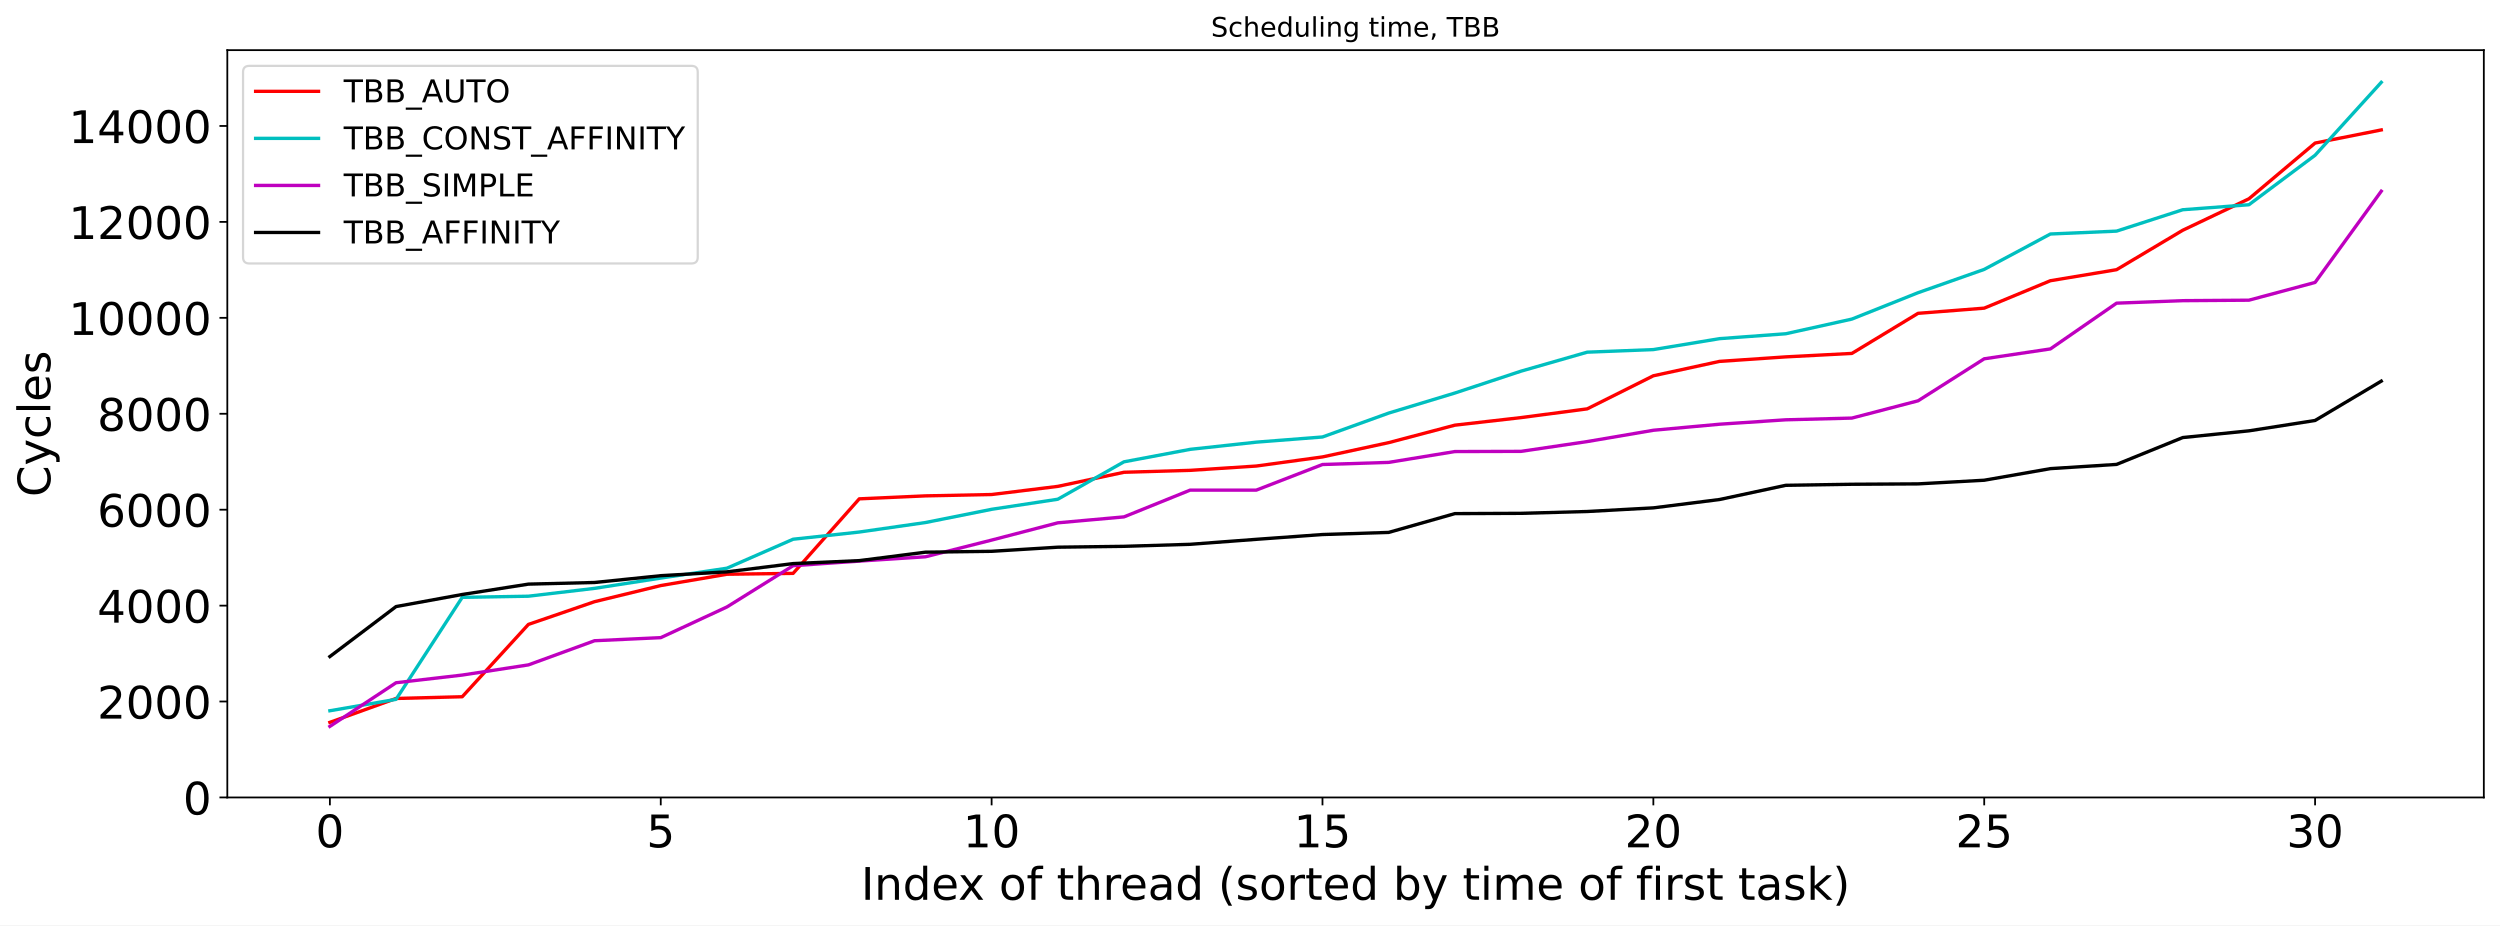
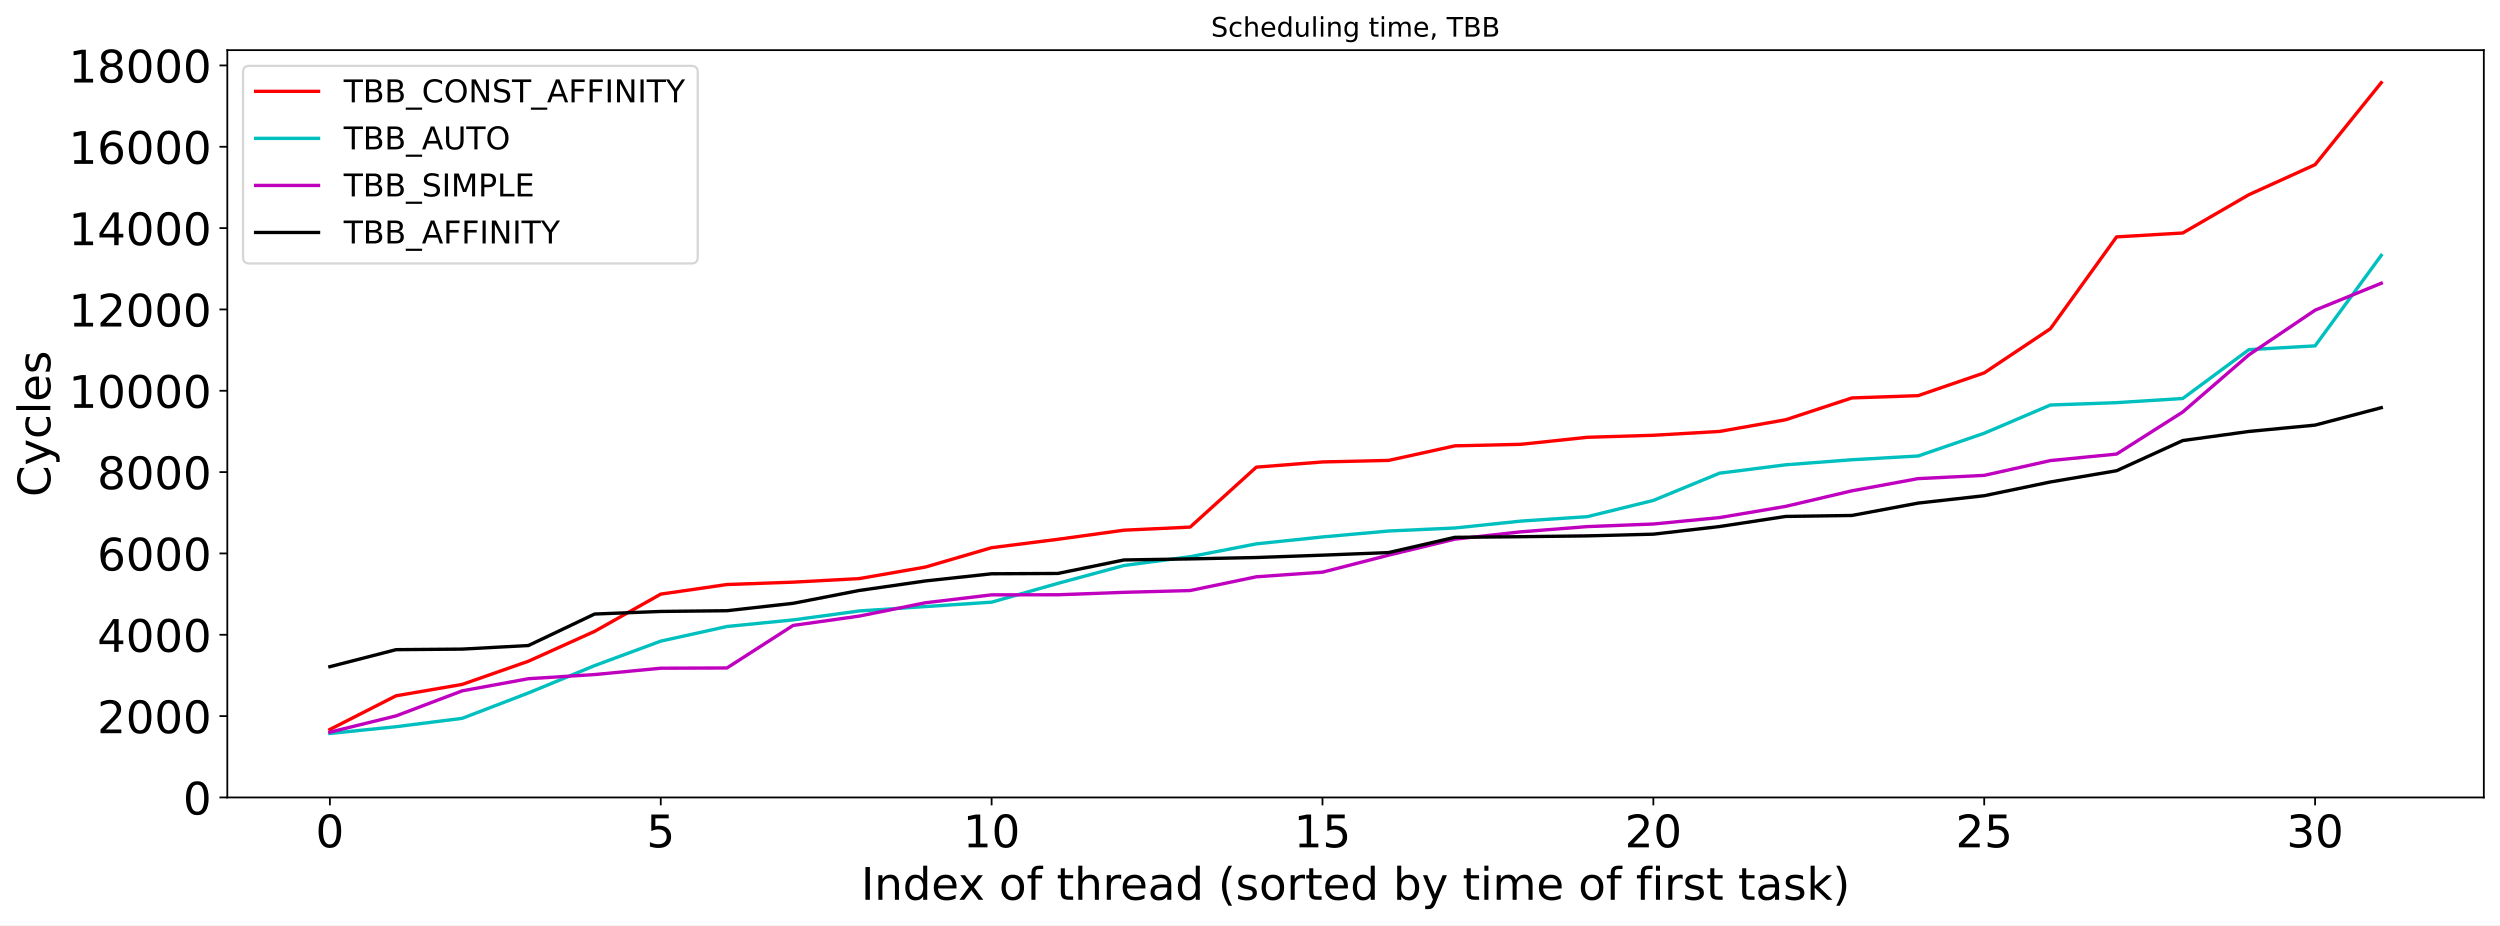
<svg xmlns="http://www.w3.org/2000/svg" xmlns:xlink="http://www.w3.org/1999/xlink" width="1112.781pt" height="411.871pt" viewBox="0 0 1112.781 411.871" version="1.1">
  <defs>
    <style type="text/css">*{stroke-linejoin: round; stroke-linecap: butt}</style>
  </defs>
  <g id="figure_1">
    <g id="patch_1">
      <path d="M 0 411.871  L 1112.781 411.871  L 1112.781 0  L 0 0  z " style="fill: #ffffff" />
    </g>
    <g id="axes_1">
      <g id="patch_2">
        <path d="M 101.181 354.958  L 1105.581 354.958  L 1105.581 22.318  L 101.181 22.318  z " style="fill: #ffffff" />
      </g>
      <g id="matplotlib.axis_1">
        <g id="xtick_1">
          <g id="line2d_1">
            <defs>
-               <path id="mb3bbfec50a" d="M 0 0  L 0 3.5  " style="stroke: #000000; stroke-width: 0.8" />
-             </defs>
-             <g>
-               <use xlink:href="#mb3bbfec50a" x="146.836" y="354.958" style="stroke: #000000; stroke-width: 0.8" />
+               <path id="m0bad9997f6" d="M 0 0  L 0 3.5  " style="stroke: #000000; stroke-width: 0.8" />
+             </defs>
+             <g>
+               <use xlink:href="#m0bad9997f6" x="146.836" y="354.958" style="stroke: #000000; stroke-width: 0.8" />
            </g>
          </g>
          <g id="text_1">
            <g transform="translate(140.4733 377.155) scale(0.2 -0.2)">
              <defs>
                <path id="DejaVuSans-30" d="M 2034 4250  Q 1547 4250 1301 3770  Q 1056 3291 1056 2328  Q 1056 1369 1301 889  Q 1547 409 2034 409  Q 2525 409 2770 889  Q 3016 1369 3016 2328  Q 3016 3291 2770 3770  Q 2525 4250 2034 4250  z M 2034 4750  Q 2819 4750 3233 4129  Q 3647 3509 3647 2328  Q 3647 1150 3233 529  Q 2819 -91 2034 -91  Q 1250 -91 836 529  Q 422 1150 422 2328  Q 422 3509 836 4129  Q 1250 4750 2034 4750  z " transform="scale(0.015625)" />
              </defs>
              <use xlink:href="#DejaVuSans-30" />
            </g>
          </g>
        </g>
        <g id="xtick_2">
          <g id="line2d_2">
            <g>
-               <use xlink:href="#mb3bbfec50a" x="294.109" y="354.958" style="stroke: #000000; stroke-width: 0.8" />
+               <use xlink:href="#m0bad9997f6" x="294.109" y="354.958" style="stroke: #000000; stroke-width: 0.8" />
            </g>
          </g>
          <g id="text_2">
            <g transform="translate(287.746 377.155) scale(0.2 -0.2)">
              <defs>
                <path id="DejaVuSans-35" d="M 691 4666  L 3169 4666  L 3169 4134  L 1269 4134  L 1269 2991  Q 1406 3038 1543 3061  Q 1681 3084 1819 3084  Q 2600 3084 3056 2656  Q 3513 2228 3513 1497  Q 3513 744 3044 326  Q 2575 -91 1722 -91  Q 1428 -91 1123 -41  Q 819 9 494 109  L 494 744  Q 775 591 1075 516  Q 1375 441 1709 441  Q 2250 441 2565 725  Q 2881 1009 2881 1497  Q 2881 1984 2565 2268  Q 2250 2553 1709 2553  Q 1456 2553 1204 2497  Q 953 2441 691 2322  L 691 4666  z " transform="scale(0.015625)" />
              </defs>
              <use xlink:href="#DejaVuSans-35" />
            </g>
          </g>
        </g>
        <g id="xtick_3">
          <g id="line2d_3">
            <g>
-               <use xlink:href="#mb3bbfec50a" x="441.381" y="354.958" style="stroke: #000000; stroke-width: 0.8" />
+               <use xlink:href="#m0bad9997f6" x="441.381" y="354.958" style="stroke: #000000; stroke-width: 0.8" />
            </g>
          </g>
          <g id="text_3">
            <g transform="translate(428.6562 377.155) scale(0.2 -0.2)">
              <defs>
                <path id="DejaVuSans-31" d="M 794 531  L 1825 531  L 1825 4091  L 703 3866  L 703 4441  L 1819 4666  L 2450 4666  L 2450 531  L 3481 531  L 3481 0  L 794 0  L 794 531  z " transform="scale(0.015625)" />
              </defs>
              <use xlink:href="#DejaVuSans-31" />
              <use xlink:href="#DejaVuSans-30" x="63.623" />
            </g>
          </g>
        </g>
        <g id="xtick_4">
          <g id="line2d_4">
            <g>
-               <use xlink:href="#mb3bbfec50a" x="588.654" y="354.958" style="stroke: #000000; stroke-width: 0.8" />
+               <use xlink:href="#m0bad9997f6" x="588.654" y="354.958" style="stroke: #000000; stroke-width: 0.8" />
            </g>
          </g>
          <g id="text_4">
            <g transform="translate(575.929 377.155) scale(0.2 -0.2)">
              <use xlink:href="#DejaVuSans-31" />
              <use xlink:href="#DejaVuSans-35" x="63.623" />
            </g>
          </g>
        </g>
        <g id="xtick_5">
          <g id="line2d_5">
            <g>
-               <use xlink:href="#mb3bbfec50a" x="735.927" y="354.958" style="stroke: #000000; stroke-width: 0.8" />
+               <use xlink:href="#m0bad9997f6" x="735.927" y="354.958" style="stroke: #000000; stroke-width: 0.8" />
            </g>
          </g>
          <g id="text_5">
            <g transform="translate(723.2017 377.155) scale(0.2 -0.2)">
              <defs>
                <path id="DejaVuSans-32" d="M 1228 531  L 3431 531  L 3431 0  L 469 0  L 469 531  Q 828 903 1448 1529  Q 2069 2156 2228 2338  Q 2531 2678 2651 2914  Q 2772 3150 2772 3378  Q 2772 3750 2511 3984  Q 2250 4219 1831 4219  Q 1534 4219 1204 4116  Q 875 4013 500 3803  L 500 4441  Q 881 4594 1212 4672  Q 1544 4750 1819 4750  Q 2544 4750 2975 4387  Q 3406 4025 3406 3419  Q 3406 3131 3298 2873  Q 3191 2616 2906 2266  Q 2828 2175 2409 1742  Q 1991 1309 1228 531  z " transform="scale(0.015625)" />
              </defs>
              <use xlink:href="#DejaVuSans-32" />
              <use xlink:href="#DejaVuSans-30" x="63.623" />
            </g>
          </g>
        </g>
        <g id="xtick_6">
          <g id="line2d_6">
            <g>
-               <use xlink:href="#mb3bbfec50a" x="883.199" y="354.958" style="stroke: #000000; stroke-width: 0.8" />
+               <use xlink:href="#m0bad9997f6" x="883.199" y="354.958" style="stroke: #000000; stroke-width: 0.8" />
            </g>
          </g>
          <g id="text_6">
            <g transform="translate(870.4744 377.155) scale(0.2 -0.2)">
              <use xlink:href="#DejaVuSans-32" />
              <use xlink:href="#DejaVuSans-35" x="63.623" />
            </g>
          </g>
        </g>
        <g id="xtick_7">
          <g id="line2d_7">
            <g>
-               <use xlink:href="#mb3bbfec50a" x="1030.472" y="354.958" style="stroke: #000000; stroke-width: 0.8" />
+               <use xlink:href="#m0bad9997f6" x="1030.472" y="354.958" style="stroke: #000000; stroke-width: 0.8" />
            </g>
          </g>
          <g id="text_7">
            <g transform="translate(1017.747 377.155) scale(0.2 -0.2)">
              <defs>
                <path id="DejaVuSans-33" d="M 2597 2516  Q 3050 2419 3304 2112  Q 3559 1806 3559 1356  Q 3559 666 3084 287  Q 2609 -91 1734 -91  Q 1441 -91 1130 -33  Q 819 25 488 141  L 488 750  Q 750 597 1062 519  Q 1375 441 1716 441  Q 2309 441 2620 675  Q 2931 909 2931 1356  Q 2931 1769 2642 2001  Q 2353 2234 1838 2234  L 1294 2234  L 1294 2753  L 1863 2753  Q 2328 2753 2575 2939  Q 2822 3125 2822 3475  Q 2822 3834 2567 4026  Q 2313 4219 1838 4219  Q 1578 4219 1281 4162  Q 984 4106 628 3988  L 628 4550  Q 988 4650 1302 4700  Q 1616 4750 1894 4750  Q 2613 4750 3031 4423  Q 3450 4097 3450 3541  Q 3450 3153 3228 2886  Q 3006 2619 2597 2516  z " transform="scale(0.015625)" />
              </defs>
              <use xlink:href="#DejaVuSans-33" />
              <use xlink:href="#DejaVuSans-30" x="63.623" />
            </g>
          </g>
        </g>
        <g id="text_8">
          <g transform="translate(383.2609 400.5113) scale(0.2 -0.2)">
            <defs>
              <path id="DejaVuSans-49" d="M 628 4666  L 1259 4666  L 1259 0  L 628 0  L 628 4666  z " transform="scale(0.015625)" />
              <path id="DejaVuSans-6e" d="M 3513 2113  L 3513 0  L 2938 0  L 2938 2094  Q 2938 2591 2744 2837  Q 2550 3084 2163 3084  Q 1697 3084 1428 2787  Q 1159 2491 1159 1978  L 1159 0  L 581 0  L 581 3500  L 1159 3500  L 1159 2956  Q 1366 3272 1645 3428  Q 1925 3584 2291 3584  Q 2894 3584 3203 3211  Q 3513 2838 3513 2113  z " transform="scale(0.015625)" />
              <path id="DejaVuSans-64" d="M 2906 2969  L 2906 4863  L 3481 4863  L 3481 0  L 2906 0  L 2906 525  Q 2725 213 2448 61  Q 2172 -91 1784 -91  Q 1150 -91 751 415  Q 353 922 353 1747  Q 353 2572 751 3078  Q 1150 3584 1784 3584  Q 2172 3584 2448 3432  Q 2725 3281 2906 2969  z M 947 1747  Q 947 1113 1208 752  Q 1469 391 1925 391  Q 2381 391 2643 752  Q 2906 1113 2906 1747  Q 2906 2381 2643 2742  Q 2381 3103 1925 3103  Q 1469 3103 1208 2742  Q 947 2381 947 1747  z " transform="scale(0.015625)" />
              <path id="DejaVuSans-65" d="M 3597 1894  L 3597 1613  L 953 1613  Q 991 1019 1311 708  Q 1631 397 2203 397  Q 2534 397 2845 478  Q 3156 559 3463 722  L 3463 178  Q 3153 47 2828 -22  Q 2503 -91 2169 -91  Q 1331 -91 842 396  Q 353 884 353 1716  Q 353 2575 817 3079  Q 1281 3584 2069 3584  Q 2775 3584 3186 3129  Q 3597 2675 3597 1894  z M 3022 2063  Q 3016 2534 2758 2815  Q 2500 3097 2075 3097  Q 1594 3097 1305 2825  Q 1016 2553 972 2059  L 3022 2063  z " transform="scale(0.015625)" />
              <path id="DejaVuSans-78" d="M 3513 3500  L 2247 1797  L 3578 0  L 2900 0  L 1881 1375  L 863 0  L 184 0  L 1544 1831  L 300 3500  L 978 3500  L 1906 2253  L 2834 3500  L 3513 3500  z " transform="scale(0.015625)" />
              <path id="DejaVuSans-20" transform="scale(0.015625)" />
              <path id="DejaVuSans-6f" d="M 1959 3097  Q 1497 3097 1228 2736  Q 959 2375 959 1747  Q 959 1119 1226 758  Q 1494 397 1959 397  Q 2419 397 2687 759  Q 2956 1122 2956 1747  Q 2956 2369 2687 2733  Q 2419 3097 1959 3097  z M 1959 3584  Q 2709 3584 3137 3096  Q 3566 2609 3566 1747  Q 3566 888 3137 398  Q 2709 -91 1959 -91  Q 1206 -91 779 398  Q 353 888 353 1747  Q 353 2609 779 3096  Q 1206 3584 1959 3584  z " transform="scale(0.015625)" />
              <path id="DejaVuSans-66" d="M 2375 4863  L 2375 4384  L 1825 4384  Q 1516 4384 1395 4259  Q 1275 4134 1275 3809  L 1275 3500  L 2222 3500  L 2222 3053  L 1275 3053  L 1275 0  L 697 0  L 697 3053  L 147 3053  L 147 3500  L 697 3500  L 697 3744  Q 697 4328 969 4595  Q 1241 4863 1831 4863  L 2375 4863  z " transform="scale(0.015625)" />
              <path id="DejaVuSans-74" d="M 1172 4494  L 1172 3500  L 2356 3500  L 2356 3053  L 1172 3053  L 1172 1153  Q 1172 725 1289 603  Q 1406 481 1766 481  L 2356 481  L 2356 0  L 1766 0  Q 1100 0 847 248  Q 594 497 594 1153  L 594 3053  L 172 3053  L 172 3500  L 594 3500  L 594 4494  L 1172 4494  z " transform="scale(0.015625)" />
              <path id="DejaVuSans-68" d="M 3513 2113  L 3513 0  L 2938 0  L 2938 2094  Q 2938 2591 2744 2837  Q 2550 3084 2163 3084  Q 1697 3084 1428 2787  Q 1159 2491 1159 1978  L 1159 0  L 581 0  L 581 4863  L 1159 4863  L 1159 2956  Q 1366 3272 1645 3428  Q 1925 3584 2291 3584  Q 2894 3584 3203 3211  Q 3513 2838 3513 2113  z " transform="scale(0.015625)" />
              <path id="DejaVuSans-72" d="M 2631 2963  Q 2534 3019 2420 3045  Q 2306 3072 2169 3072  Q 1681 3072 1420 2755  Q 1159 2438 1159 1844  L 1159 0  L 581 0  L 581 3500  L 1159 3500  L 1159 2956  Q 1341 3275 1631 3429  Q 1922 3584 2338 3584  Q 2397 3584 2469 3576  Q 2541 3569 2628 3553  L 2631 2963  z " transform="scale(0.015625)" />
              <path id="DejaVuSans-61" d="M 2194 1759  Q 1497 1759 1228 1600  Q 959 1441 959 1056  Q 959 750 1161 570  Q 1363 391 1709 391  Q 2188 391 2477 730  Q 2766 1069 2766 1631  L 2766 1759  L 2194 1759  z M 3341 1997  L 3341 0  L 2766 0  L 2766 531  Q 2569 213 2275 61  Q 1981 -91 1556 -91  Q 1019 -91 701 211  Q 384 513 384 1019  Q 384 1609 779 1909  Q 1175 2209 1959 2209  L 2766 2209  L 2766 2266  Q 2766 2663 2505 2880  Q 2244 3097 1772 3097  Q 1472 3097 1187 3025  Q 903 2953 641 2809  L 641 3341  Q 956 3463 1253 3523  Q 1550 3584 1831 3584  Q 2591 3584 2966 3190  Q 3341 2797 3341 1997  z " transform="scale(0.015625)" />
              <path id="DejaVuSans-28" d="M 1984 4856  Q 1566 4138 1362 3434  Q 1159 2731 1159 2009  Q 1159 1288 1364 580  Q 1569 -128 1984 -844  L 1484 -844  Q 1016 -109 783 600  Q 550 1309 550 2009  Q 550 2706 781 3412  Q 1013 4119 1484 4856  L 1984 4856  z " transform="scale(0.015625)" />
              <path id="DejaVuSans-73" d="M 2834 3397  L 2834 2853  Q 2591 2978 2328 3040  Q 2066 3103 1784 3103  Q 1356 3103 1142 2972  Q 928 2841 928 2578  Q 928 2378 1081 2264  Q 1234 2150 1697 2047  L 1894 2003  Q 2506 1872 2764 1633  Q 3022 1394 3022 966  Q 3022 478 2636 193  Q 2250 -91 1575 -91  Q 1294 -91 989 -36  Q 684 19 347 128  L 347 722  Q 666 556 975 473  Q 1284 391 1588 391  Q 1994 391 2212 530  Q 2431 669 2431 922  Q 2431 1156 2273 1281  Q 2116 1406 1581 1522  L 1381 1569  Q 847 1681 609 1914  Q 372 2147 372 2553  Q 372 3047 722 3315  Q 1072 3584 1716 3584  Q 2034 3584 2315 3537  Q 2597 3491 2834 3397  z " transform="scale(0.015625)" />
              <path id="DejaVuSans-62" d="M 3116 1747  Q 3116 2381 2855 2742  Q 2594 3103 2138 3103  Q 1681 3103 1420 2742  Q 1159 2381 1159 1747  Q 1159 1113 1420 752  Q 1681 391 2138 391  Q 2594 391 2855 752  Q 3116 1113 3116 1747  z M 1159 2969  Q 1341 3281 1617 3432  Q 1894 3584 2278 3584  Q 2916 3584 3314 3078  Q 3713 2572 3713 1747  Q 3713 922 3314 415  Q 2916 -91 2278 -91  Q 1894 -91 1617 61  Q 1341 213 1159 525  L 1159 0  L 581 0  L 581 4863  L 1159 4863  L 1159 2969  z " transform="scale(0.015625)" />
              <path id="DejaVuSans-79" d="M 2059 -325  Q 1816 -950 1584 -1140  Q 1353 -1331 966 -1331  L 506 -1331  L 506 -850  L 844 -850  Q 1081 -850 1212 -737  Q 1344 -625 1503 -206  L 1606 56  L 191 3500  L 800 3500  L 1894 763  L 2988 3500  L 3597 3500  L 2059 -325  z " transform="scale(0.015625)" />
              <path id="DejaVuSans-69" d="M 603 3500  L 1178 3500  L 1178 0  L 603 0  L 603 3500  z M 603 4863  L 1178 4863  L 1178 4134  L 603 4134  L 603 4863  z " transform="scale(0.015625)" />
              <path id="DejaVuSans-6d" d="M 3328 2828  Q 3544 3216 3844 3400  Q 4144 3584 4550 3584  Q 5097 3584 5394 3201  Q 5691 2819 5691 2113  L 5691 0  L 5113 0  L 5113 2094  Q 5113 2597 4934 2840  Q 4756 3084 4391 3084  Q 3944 3084 3684 2787  Q 3425 2491 3425 1978  L 3425 0  L 2847 0  L 2847 2094  Q 2847 2600 2669 2842  Q 2491 3084 2119 3084  Q 1678 3084 1418 2786  Q 1159 2488 1159 1978  L 1159 0  L 581 0  L 581 3500  L 1159 3500  L 1159 2956  Q 1356 3278 1631 3431  Q 1906 3584 2284 3584  Q 2666 3584 2933 3390  Q 3200 3197 3328 2828  z " transform="scale(0.015625)" />
              <path id="DejaVuSans-6b" d="M 581 4863  L 1159 4863  L 1159 1991  L 2875 3500  L 3609 3500  L 1753 1863  L 3688 0  L 2938 0  L 1159 1709  L 1159 0  L 581 0  L 581 4863  z " transform="scale(0.015625)" />
              <path id="DejaVuSans-29" d="M 513 4856  L 1013 4856  Q 1481 4119 1714 3412  Q 1947 2706 1947 2009  Q 1947 1309 1714 600  Q 1481 -109 1013 -844  L 513 -844  Q 928 -128 1133 580  Q 1338 1288 1338 2009  Q 1338 2731 1133 3434  Q 928 4138 513 4856  z " transform="scale(0.015625)" />
            </defs>
            <use xlink:href="#DejaVuSans-49" />
            <use xlink:href="#DejaVuSans-6e" x="29.492" />
            <use xlink:href="#DejaVuSans-64" x="92.871" />
            <use xlink:href="#DejaVuSans-65" x="156.348" />
            <use xlink:href="#DejaVuSans-78" x="216.121" />
            <use xlink:href="#DejaVuSans-20" x="275.301" />
            <use xlink:href="#DejaVuSans-6f" x="307.088" />
            <use xlink:href="#DejaVuSans-66" x="368.27" />
            <use xlink:href="#DejaVuSans-20" x="403.475" />
            <use xlink:href="#DejaVuSans-74" x="435.262" />
            <use xlink:href="#DejaVuSans-68" x="474.471" />
            <use xlink:href="#DejaVuSans-72" x="537.85" />
            <use xlink:href="#DejaVuSans-65" x="576.713" />
            <use xlink:href="#DejaVuSans-61" x="638.236" />
            <use xlink:href="#DejaVuSans-64" x="699.516" />
            <use xlink:href="#DejaVuSans-20" x="762.992" />
            <use xlink:href="#DejaVuSans-28" x="794.779" />
            <use xlink:href="#DejaVuSans-73" x="833.793" />
            <use xlink:href="#DejaVuSans-6f" x="885.893" />
            <use xlink:href="#DejaVuSans-72" x="947.074" />
            <use xlink:href="#DejaVuSans-74" x="988.188" />
            <use xlink:href="#DejaVuSans-65" x="1027.396" />
            <use xlink:href="#DejaVuSans-64" x="1088.92" />
            <use xlink:href="#DejaVuSans-20" x="1152.396" />
            <use xlink:href="#DejaVuSans-62" x="1184.184" />
            <use xlink:href="#DejaVuSans-79" x="1247.66" />
            <use xlink:href="#DejaVuSans-20" x="1306.84" />
            <use xlink:href="#DejaVuSans-74" x="1338.627" />
            <use xlink:href="#DejaVuSans-69" x="1377.836" />
            <use xlink:href="#DejaVuSans-6d" x="1405.619" />
            <use xlink:href="#DejaVuSans-65" x="1503.031" />
            <use xlink:href="#DejaVuSans-20" x="1564.555" />
            <use xlink:href="#DejaVuSans-6f" x="1596.342" />
            <use xlink:href="#DejaVuSans-66" x="1657.523" />
            <use xlink:href="#DejaVuSans-20" x="1692.729" />
            <use xlink:href="#DejaVuSans-66" x="1724.516" />
            <use xlink:href="#DejaVuSans-69" x="1759.721" />
            <use xlink:href="#DejaVuSans-72" x="1787.504" />
            <use xlink:href="#DejaVuSans-73" x="1828.617" />
            <use xlink:href="#DejaVuSans-74" x="1880.717" />
            <use xlink:href="#DejaVuSans-20" x="1919.926" />
            <use xlink:href="#DejaVuSans-74" x="1951.713" />
            <use xlink:href="#DejaVuSans-61" x="1990.922" />
            <use xlink:href="#DejaVuSans-73" x="2052.201" />
            <use xlink:href="#DejaVuSans-6b" x="2104.301" />
            <use xlink:href="#DejaVuSans-29" x="2162.211" />
          </g>
        </g>
      </g>
      <g id="matplotlib.axis_2">
        <g id="ytick_1">
          <g id="line2d_8">
            <defs>
-               <path id="m8e4a6628cd" d="M 0 0  L -3.5 0  " style="stroke: #000000; stroke-width: 0.8" />
-             </defs>
-             <g>
-               <use xlink:href="#m8e4a6628cd" x="101.181" y="354.958" style="stroke: #000000; stroke-width: 0.8" />
+               <path id="maf0e383a83" d="M 0 0  L -3.5 0  " style="stroke: #000000; stroke-width: 0.8" />
+             </defs>
+             <g>
+               <use xlink:href="#maf0e383a83" x="101.181" y="354.958" style="stroke: #000000; stroke-width: 0.8" />
            </g>
          </g>
          <g id="text_9">
            <g transform="translate(81.45625 362.5566) scale(0.2 -0.2)">
              <use xlink:href="#DejaVuSans-30" />
            </g>
          </g>
        </g>
        <g id="ytick_2">
          <g id="line2d_9">
            <g>
-               <use xlink:href="#m8e4a6628cd" x="101.181" y="312.261" style="stroke: #000000; stroke-width: 0.8" />
+               <use xlink:href="#maf0e383a83" x="101.181" y="318.755" style="stroke: #000000; stroke-width: 0.8" />
            </g>
          </g>
          <g id="text_10">
-             <g transform="translate(43.28125 319.8595) scale(0.2 -0.2)">
+             <g transform="translate(43.28125 326.353) scale(0.2 -0.2)">
              <use xlink:href="#DejaVuSans-32" />
              <use xlink:href="#DejaVuSans-30" x="63.623" />
              <use xlink:href="#DejaVuSans-30" x="127.246" />
              <use xlink:href="#DejaVuSans-30" x="190.869" />
            </g>
          </g>
        </g>
        <g id="ytick_3">
          <g id="line2d_10">
            <g>
-               <use xlink:href="#m8e4a6628cd" x="101.181" y="269.564" style="stroke: #000000; stroke-width: 0.8" />
+               <use xlink:href="#maf0e383a83" x="101.181" y="282.551" style="stroke: #000000; stroke-width: 0.8" />
            </g>
          </g>
          <g id="text_11">
-             <g transform="translate(43.28125 277.1624) scale(0.2 -0.2)">
+             <g transform="translate(43.28125 290.1495) scale(0.2 -0.2)">
              <defs>
                <path id="DejaVuSans-34" d="M 2419 4116  L 825 1625  L 2419 1625  L 2419 4116  z M 2253 4666  L 3047 4666  L 3047 1625  L 3713 1625  L 3713 1100  L 3047 1100  L 3047 0  L 2419 0  L 2419 1100  L 313 1100  L 313 1709  L 2253 4666  z " transform="scale(0.015625)" />
              </defs>
              <use xlink:href="#DejaVuSans-34" />
              <use xlink:href="#DejaVuSans-30" x="63.623" />
              <use xlink:href="#DejaVuSans-30" x="127.246" />
              <use xlink:href="#DejaVuSans-30" x="190.869" />
            </g>
          </g>
        </g>
        <g id="ytick_4">
          <g id="line2d_11">
            <g>
-               <use xlink:href="#m8e4a6628cd" x="101.181" y="226.867" style="stroke: #000000; stroke-width: 0.8" />
+               <use xlink:href="#maf0e383a83" x="101.181" y="246.347" style="stroke: #000000; stroke-width: 0.8" />
            </g>
          </g>
          <g id="text_12">
-             <g transform="translate(43.28125 234.4654) scale(0.2 -0.2)">
+             <g transform="translate(43.28125 253.9459) scale(0.2 -0.2)">
              <defs>
                <path id="DejaVuSans-36" d="M 2113 2584  Q 1688 2584 1439 2293  Q 1191 2003 1191 1497  Q 1191 994 1439 701  Q 1688 409 2113 409  Q 2538 409 2786 701  Q 3034 994 3034 1497  Q 3034 2003 2786 2293  Q 2538 2584 2113 2584  z M 3366 4563  L 3366 3988  Q 3128 4100 2886 4159  Q 2644 4219 2406 4219  Q 1781 4219 1451 3797  Q 1122 3375 1075 2522  Q 1259 2794 1537 2939  Q 1816 3084 2150 3084  Q 2853 3084 3261 2657  Q 3669 2231 3669 1497  Q 3669 778 3244 343  Q 2819 -91 2113 -91  Q 1303 -91 875 529  Q 447 1150 447 2328  Q 447 3434 972 4092  Q 1497 4750 2381 4750  Q 2619 4750 2861 4703  Q 3103 4656 3366 4563  z " transform="scale(0.015625)" />
              </defs>
              <use xlink:href="#DejaVuSans-36" />
              <use xlink:href="#DejaVuSans-30" x="63.623" />
              <use xlink:href="#DejaVuSans-30" x="127.246" />
              <use xlink:href="#DejaVuSans-30" x="190.869" />
            </g>
          </g>
        </g>
        <g id="ytick_5">
          <g id="line2d_12">
            <g>
-               <use xlink:href="#m8e4a6628cd" x="101.181" y="184.17" style="stroke: #000000; stroke-width: 0.8" />
+               <use xlink:href="#maf0e383a83" x="101.181" y="210.144" style="stroke: #000000; stroke-width: 0.8" />
            </g>
          </g>
          <g id="text_13">
-             <g transform="translate(43.28125 191.7683) scale(0.2 -0.2)">
+             <g transform="translate(43.28125 217.7424) scale(0.2 -0.2)">
              <defs>
                <path id="DejaVuSans-38" d="M 2034 2216  Q 1584 2216 1326 1975  Q 1069 1734 1069 1313  Q 1069 891 1326 650  Q 1584 409 2034 409  Q 2484 409 2743 651  Q 3003 894 3003 1313  Q 3003 1734 2745 1975  Q 2488 2216 2034 2216  z M 1403 2484  Q 997 2584 770 2862  Q 544 3141 544 3541  Q 544 4100 942 4425  Q 1341 4750 2034 4750  Q 2731 4750 3128 4425  Q 3525 4100 3525 3541  Q 3525 3141 3298 2862  Q 3072 2584 2669 2484  Q 3125 2378 3379 2068  Q 3634 1759 3634 1313  Q 3634 634 3220 271  Q 2806 -91 2034 -91  Q 1263 -91 848 271  Q 434 634 434 1313  Q 434 1759 690 2068  Q 947 2378 1403 2484  z M 1172 3481  Q 1172 3119 1398 2916  Q 1625 2713 2034 2713  Q 2441 2713 2670 2916  Q 2900 3119 2900 3481  Q 2900 3844 2670 4047  Q 2441 4250 2034 4250  Q 1625 4250 1398 4047  Q 1172 3844 1172 3481  z " transform="scale(0.015625)" />
              </defs>
              <use xlink:href="#DejaVuSans-38" />
              <use xlink:href="#DejaVuSans-30" x="63.623" />
              <use xlink:href="#DejaVuSans-30" x="127.246" />
              <use xlink:href="#DejaVuSans-30" x="190.869" />
            </g>
          </g>
        </g>
        <g id="ytick_6">
          <g id="line2d_13">
            <g>
-               <use xlink:href="#m8e4a6628cd" x="101.181" y="141.473" style="stroke: #000000; stroke-width: 0.8" />
+               <use xlink:href="#maf0e383a83" x="101.181" y="173.94" style="stroke: #000000; stroke-width: 0.8" />
            </g>
          </g>
          <g id="text_14">
-             <g transform="translate(30.55625 149.0713) scale(0.2 -0.2)">
+             <g transform="translate(30.55625 181.5388) scale(0.2 -0.2)">
              <use xlink:href="#DejaVuSans-31" />
              <use xlink:href="#DejaVuSans-30" x="63.623" />
              <use xlink:href="#DejaVuSans-30" x="127.246" />
              <use xlink:href="#DejaVuSans-30" x="190.869" />
              <use xlink:href="#DejaVuSans-30" x="254.492" />
            </g>
          </g>
        </g>
        <g id="ytick_7">
          <g id="line2d_14">
            <g>
-               <use xlink:href="#m8e4a6628cd" x="101.181" y="98.776" style="stroke: #000000; stroke-width: 0.8" />
+               <use xlink:href="#maf0e383a83" x="101.181" y="137.737" style="stroke: #000000; stroke-width: 0.8" />
            </g>
          </g>
          <g id="text_15">
-             <g transform="translate(30.55625 106.3742) scale(0.2 -0.2)">
+             <g transform="translate(30.55625 145.3353) scale(0.2 -0.2)">
              <use xlink:href="#DejaVuSans-31" />
              <use xlink:href="#DejaVuSans-32" x="63.623" />
              <use xlink:href="#DejaVuSans-30" x="127.246" />
              <use xlink:href="#DejaVuSans-30" x="190.869" />
              <use xlink:href="#DejaVuSans-30" x="254.492" />
            </g>
          </g>
        </g>
        <g id="ytick_8">
          <g id="line2d_15">
            <g>
-               <use xlink:href="#m8e4a6628cd" x="101.181" y="56.079" style="stroke: #000000; stroke-width: 0.8" />
+               <use xlink:href="#maf0e383a83" x="101.181" y="101.533" style="stroke: #000000; stroke-width: 0.8" />
            </g>
          </g>
          <g id="text_16">
-             <g transform="translate(30.55625 63.67713) scale(0.2 -0.2)">
+             <g transform="translate(30.55625 109.1317) scale(0.2 -0.2)">
              <use xlink:href="#DejaVuSans-31" />
              <use xlink:href="#DejaVuSans-34" x="63.623" />
              <use xlink:href="#DejaVuSans-30" x="127.246" />
              <use xlink:href="#DejaVuSans-30" x="190.869" />
              <use xlink:href="#DejaVuSans-30" x="254.492" />
            </g>
          </g>
        </g>
-         <g id="text_17">
+         <g id="ytick_9">
+           <g id="line2d_16">
+             <g>
+               <use xlink:href="#maf0e383a83" x="101.181" y="65.33" style="stroke: #000000; stroke-width: 0.8" />
+             </g>
+           </g>
+           <g id="text_17">
+             <g transform="translate(30.55625 72.92819) scale(0.2 -0.2)">
+               <use xlink:href="#DejaVuSans-31" />
+               <use xlink:href="#DejaVuSans-36" x="63.623" />
+               <use xlink:href="#DejaVuSans-30" x="127.246" />
+               <use xlink:href="#DejaVuSans-30" x="190.869" />
+               <use xlink:href="#DejaVuSans-30" x="254.492" />
+             </g>
+           </g>
+         </g>
+         <g id="ytick_10">
+           <g id="line2d_17">
+             <g>
+               <use xlink:href="#maf0e383a83" x="101.181" y="29.126" style="stroke: #000000; stroke-width: 0.8" />
+             </g>
+           </g>
+           <g id="text_18">
+             <g transform="translate(30.55625 36.72464) scale(0.2 -0.2)">
+               <use xlink:href="#DejaVuSans-31" />
+               <use xlink:href="#DejaVuSans-38" x="63.623" />
+               <use xlink:href="#DejaVuSans-30" x="127.246" />
+               <use xlink:href="#DejaVuSans-30" x="190.869" />
+               <use xlink:href="#DejaVuSans-30" x="254.492" />
+             </g>
+           </g>
+         </g>
+         <g id="text_19">
          <g transform="translate(22.39688 221.1788) rotate(-90) scale(0.2 -0.2)">
            <defs>
              <path id="DejaVuSans-43" d="M 4122 4306  L 4122 3641  Q 3803 3938 3442 4084  Q 3081 4231 2675 4231  Q 1875 4231 1450 3742  Q 1025 3253 1025 2328  Q 1025 1406 1450 917  Q 1875 428 2675 428  Q 3081 428 3442 575  Q 3803 722 4122 1019  L 4122 359  Q 3791 134 3420 21  Q 3050 -91 2638 -91  Q 1578 -91 968 557  Q 359 1206 359 2328  Q 359 3453 968 4101  Q 1578 4750 2638 4750  Q 3056 4750 3426 4639  Q 3797 4528 4122 4306  z " transform="scale(0.015625)" />
              <path id="DejaVuSans-63" d="M 3122 3366  L 3122 2828  Q 2878 2963 2633 3030  Q 2388 3097 2138 3097  Q 1578 3097 1268 2742  Q 959 2388 959 1747  Q 959 1106 1268 751  Q 1578 397 2138 397  Q 2388 397 2633 464  Q 2878 531 3122 666  L 3122 134  Q 2881 22 2623 -34  Q 2366 -91 2075 -91  Q 1284 -91 818 406  Q 353 903 353 1747  Q 353 2603 823 3093  Q 1294 3584 2113 3584  Q 2378 3584 2631 3529  Q 2884 3475 3122 3366  z " transform="scale(0.015625)" />
              <path id="DejaVuSans-6c" d="M 603 4863  L 1178 4863  L 1178 0  L 603 0  L 603 4863  z " transform="scale(0.015625)" />
            </defs>
            <use xlink:href="#DejaVuSans-43" />
            <use xlink:href="#DejaVuSans-79" x="69.824" />
            <use xlink:href="#DejaVuSans-63" x="129.004" />
            <use xlink:href="#DejaVuSans-6c" x="183.984" />
            <use xlink:href="#DejaVuSans-65" x="211.768" />
            <use xlink:href="#DejaVuSans-73" x="273.291" />
          </g>
        </g>
      </g>
-       <g id="line2d_16">
-         <path d="M 146.836 321.526  L 176.29 310.895  L 205.745 310.126  L 235.199 277.933  L 264.654 267.813  L 294.109 260.64  L 323.563 255.602  L 353.018 255.218  L 382.472 222.042  L 411.927 220.719  L 441.381 220.121  L 470.836 216.492  L 500.29 210.215  L 529.745 209.361  L 559.199 207.44  L 588.654 203.384  L 618.109 197.022  L 647.563 189.251  L 677.018 185.878  L 706.472 181.992  L 735.927 167.262  L 765.381 160.857  L 794.836 158.851  L 824.29 157.313  L 853.745 139.466  L 883.199 137.16  L 912.654 124.949  L 942.109 120.039  L 971.563 102.49  L 1001.018 88.486  L 1030.472 63.679  L 1059.927 57.829  " clip-path="url(#pebe12e2443)" style="fill: none; stroke: #ff0000; stroke-width: 1.5; stroke-linecap: square" />
-       </g>
-       <g id="line2d_17">
-         <path d="M 146.836 316.36  L 176.29 311.279  L 205.745 265.892  L 235.199 265.38  L 264.654 261.879  L 294.109 257.31  L 323.563 252.912  L 353.018 240.018  L 382.472 236.815  L 411.927 232.588  L 441.381 226.696  L 470.836 222.213  L 500.29 205.561  L 529.745 200.01  L 559.199 196.808  L 588.654 194.503  L 618.109 183.871  L 647.563 174.947  L 677.018 165.212  L 706.472 156.758  L 735.927 155.606  L 765.381 150.738  L 794.836 148.561  L 824.29 142.028  L 853.745 130.286  L 883.199 119.911  L 912.654 104.156  L 942.109 102.875  L 971.563 93.353  L 1001.018 91.133  L 1030.472 69.101  L 1059.927 36.652  " clip-path="url(#pebe12e2443)" style="fill: none; stroke: #00bfbf; stroke-width: 1.5; stroke-linecap: square" />
-       </g>
      <g id="line2d_18">
-         <path d="M 146.836 323.32  L 176.29 303.892  L 205.745 300.477  L 235.199 295.951  L 264.654 285.191  L 294.109 283.825  L 323.563 270.162  L 353.018 251.802  L 382.472 249.753  L 411.927 247.831  L 441.381 240.402  L 470.836 232.716  L 500.29 230.069  L 529.745 218.157  L 559.199 218.157  L 588.654 206.757  L 618.109 205.817  L 647.563 200.993  L 677.018 200.907  L 706.472 196.552  L 735.927 191.514  L 765.381 188.824  L 794.836 186.86  L 824.29 186.091  L 853.745 178.406  L 883.199 159.704  L 912.654 155.307  L 942.109 134.94  L 971.563 133.83  L 1001.018 133.617  L 1030.472 125.718  L 1059.927 85.113  " clip-path="url(#pebe12e2443)" style="fill: none; stroke: #bf00bf; stroke-width: 1.5; stroke-linecap: square" />
+         <path d="M 146.836 324.692  L 176.29 309.704  L 205.745 304.635  L 235.199 294.317  L 264.654 281.03  L 294.109 264.449  L 323.563 260.177  L 353.018 259.127  L 382.472 257.534  L 411.927 252.393  L 441.381 243.777  L 470.836 240.048  L 500.29 235.993  L 529.745 234.618  L 559.199 207.936  L 588.654 205.618  L 618.109 204.931  L 647.563 198.45  L 677.018 197.762  L 706.472 194.649  L 735.927 193.744  L 765.381 192.042  L 794.836 186.829  L 824.29 177.126  L 853.745 176.113  L 883.199 165.976  L 912.654 146.317  L 942.109 105.443  L 971.563 103.706  L 1001.018 86.654  L 1030.472 73.295  L 1059.927 36.801  " clip-path="url(#p82e709a741)" style="fill: none; stroke: #ff0000; stroke-width: 1.5; stroke-linecap: square" />
      </g>
      <g id="line2d_19">
-         <path d="M 146.836 292.236  L 176.29 269.991  L 205.745 264.611  L 235.199 260  L 264.654 259.274  L 294.109 256.243  L 323.563 254.535  L 353.018 250.863  L 382.472 249.539  L 411.927 245.782  L 441.381 245.397  L 470.836 243.561  L 500.29 243.177  L 529.745 242.281  L 559.199 240.06  L 588.654 237.925  L 618.109 236.986  L 647.563 228.618  L 677.018 228.489  L 706.472 227.678  L 735.927 226.056  L 765.381 222.341  L 794.836 216.022  L 824.29 215.552  L 853.745 215.381  L 883.199 213.759  L 912.654 208.593  L 942.109 206.714  L 971.563 194.759  L 1001.018 191.77  L 1030.472 187.159  L 1059.927 169.653  " clip-path="url(#pebe12e2443)" style="fill: none; stroke: #000000; stroke-width: 1.5; stroke-linecap: square" />
+         <path d="M 146.836 326.466  L 176.29 323.461  L 205.745 319.732  L 235.199 308.437  L 264.654 296.272  L 294.109 285.375  L 323.563 278.858  L 353.018 275.926  L 382.472 271.943  L 411.927 269.988  L 441.381 268.033  L 470.836 259.67  L 500.29 251.706  L 529.745 247.796  L 559.199 242.075  L 588.654 238.998  L 618.109 236.355  L 647.563 235.016  L 677.018 231.938  L 706.472 229.983  L 735.927 222.743  L 765.381 210.615  L 794.836 206.886  L 824.29 204.641  L 853.745 202.976  L 883.199 192.839  L 912.654 180.276  L 942.109 179.226  L 971.563 177.38  L 1001.018 155.621  L 1030.472 153.956  L 1059.927 113.661  " clip-path="url(#p82e709a741)" style="fill: none; stroke: #00bfbf; stroke-width: 1.5; stroke-linecap: square" />
+       </g>
+       <g id="line2d_20">
+         <path d="M 146.836 325.887  L 176.29 318.646  L 205.745 307.495  L 235.199 302.101  L 264.654 300.255  L 294.109 297.431  L 323.563 297.322  L 353.018 278.388  L 382.472 274.224  L 411.927 268.287  L 441.381 264.775  L 470.836 264.739  L 500.29 263.653  L 529.745 262.856  L 559.199 256.738  L 588.654 254.674  L 618.109 247.108  L 647.563 239.976  L 677.018 236.717  L 706.472 234.4  L 735.927 233.242  L 765.381 230.382  L 794.836 225.386  L 824.29 218.471  L 853.745 213.04  L 883.199 211.592  L 912.654 205.003  L 942.109 202.107  L 971.563 183.39  L 1001.018 157.938  L 1030.472 138.063  L 1059.927 126.079  " clip-path="url(#p82e709a741)" style="fill: none; stroke: #bf00bf; stroke-width: 1.5; stroke-linecap: square" />
+       </g>
+       <g id="line2d_21">
+         <path d="M 146.836 296.743  L 176.29 289.176  L 205.745 288.923  L 235.199 287.33  L 264.654 273.319  L 294.109 272.161  L 323.563 271.835  L 353.018 268.54  L 382.472 262.82  L 411.927 258.584  L 441.381 255.398  L 470.836 255.254  L 500.29 249.244  L 529.745 248.773  L 559.199 248.158  L 588.654 247.108  L 618.109 245.949  L 647.563 239.179  L 677.018 238.89  L 706.472 238.528  L 735.927 237.767  L 765.381 234.364  L 794.836 229.875  L 824.29 229.44  L 853.745 223.937  L 883.199 220.643  L 912.654 214.525  L 942.109 209.528  L 971.563 196.097  L 1001.018 192.042  L 1030.472 189.218  L 1059.927 181.471  " clip-path="url(#p82e709a741)" style="fill: none; stroke: #000000; stroke-width: 1.5; stroke-linecap: square" />
      </g>
      <g id="patch_3">
        <path d="M 101.181 354.958  L 101.181 22.318  " style="fill: none; stroke: #000000; stroke-width: 0.8; stroke-linejoin: miter; stroke-linecap: square" />
      </g>
      <g id="patch_4">
        <path d="M 1105.581 354.958  L 1105.581 22.318  " style="fill: none; stroke: #000000; stroke-width: 0.8; stroke-linejoin: miter; stroke-linecap: square" />
      </g>
      <g id="patch_5">
        <path d="M 101.181 354.958  L 1105.581 354.958  " style="fill: none; stroke: #000000; stroke-width: 0.8; stroke-linejoin: miter; stroke-linecap: square" />
      </g>
      <g id="patch_6">
        <path d="M 101.181 22.318  L 1105.581 22.318  " style="fill: none; stroke: #000000; stroke-width: 0.8; stroke-linejoin: miter; stroke-linecap: square" />
      </g>
-       <g id="text_18">
+       <g id="text_20">
        <g transform="translate(539.0481 16.31812) scale(0.12 -0.12)">
          <defs>
            <path id="DejaVuSans-53" d="M 3425 4513  L 3425 3897  Q 3066 4069 2747 4153  Q 2428 4238 2131 4238  Q 1616 4238 1336 4038  Q 1056 3838 1056 3469  Q 1056 3159 1242 3001  Q 1428 2844 1947 2747  L 2328 2669  Q 3034 2534 3370 2195  Q 3706 1856 3706 1288  Q 3706 609 3251 259  Q 2797 -91 1919 -91  Q 1588 -91 1214 -16  Q 841 59 441 206  L 441 856  Q 825 641 1194 531  Q 1563 422 1919 422  Q 2459 422 2753 634  Q 3047 847 3047 1241  Q 3047 1584 2836 1778  Q 2625 1972 2144 2069  L 1759 2144  Q 1053 2284 737 2584  Q 422 2884 422 3419  Q 422 4038 858 4394  Q 1294 4750 2059 4750  Q 2388 4750 2728 4690  Q 3069 4631 3425 4513  z " transform="scale(0.015625)" />
            <path id="DejaVuSans-75" d="M 544 1381  L 544 3500  L 1119 3500  L 1119 1403  Q 1119 906 1312 657  Q 1506 409 1894 409  Q 2359 409 2629 706  Q 2900 1003 2900 1516  L 2900 3500  L 3475 3500  L 3475 0  L 2900 0  L 2900 538  Q 2691 219 2414 64  Q 2138 -91 1772 -91  Q 1169 -91 856 284  Q 544 659 544 1381  z M 1991 3584  L 1991 3584  z " transform="scale(0.015625)" />
            <path id="DejaVuSans-67" d="M 2906 1791  Q 2906 2416 2648 2759  Q 2391 3103 1925 3103  Q 1463 3103 1205 2759  Q 947 2416 947 1791  Q 947 1169 1205 825  Q 1463 481 1925 481  Q 2391 481 2648 825  Q 2906 1169 2906 1791  z M 3481 434  Q 3481 -459 3084 -895  Q 2688 -1331 1869 -1331  Q 1566 -1331 1297 -1286  Q 1028 -1241 775 -1147  L 775 -588  Q 1028 -725 1275 -790  Q 1522 -856 1778 -856  Q 2344 -856 2625 -561  Q 2906 -266 2906 331  L 2906 616  Q 2728 306 2450 153  Q 2172 0 1784 0  Q 1141 0 747 490  Q 353 981 353 1791  Q 353 2603 747 3093  Q 1141 3584 1784 3584  Q 2172 3584 2450 3431  Q 2728 3278 2906 2969  L 2906 3500  L 3481 3500  L 3481 434  z " transform="scale(0.015625)" />
            <path id="DejaVuSans-2c" d="M 750 794  L 1409 794  L 1409 256  L 897 -744  L 494 -744  L 750 256  L 750 794  z " transform="scale(0.015625)" />
            <path id="DejaVuSans-54" d="M -19 4666  L 3928 4666  L 3928 4134  L 2272 4134  L 2272 0  L 1638 0  L 1638 4134  L -19 4134  L -19 4666  z " transform="scale(0.015625)" />
            <path id="DejaVuSans-42" d="M 1259 2228  L 1259 519  L 2272 519  Q 2781 519 3026 730  Q 3272 941 3272 1375  Q 3272 1813 3026 2020  Q 2781 2228 2272 2228  L 1259 2228  z M 1259 4147  L 1259 2741  L 2194 2741  Q 2656 2741 2882 2914  Q 3109 3088 3109 3444  Q 3109 3797 2882 3972  Q 2656 4147 2194 4147  L 1259 4147  z M 628 4666  L 2241 4666  Q 2963 4666 3353 4366  Q 3744 4066 3744 3513  Q 3744 3084 3544 2831  Q 3344 2578 2956 2516  Q 3422 2416 3680 2098  Q 3938 1781 3938 1306  Q 3938 681 3513 340  Q 3088 0 2303 0  L 628 0  L 628 4666  z " transform="scale(0.015625)" />
          </defs>
          <use xlink:href="#DejaVuSans-53" />
          <use xlink:href="#DejaVuSans-63" x="63.477" />
          <use xlink:href="#DejaVuSans-68" x="118.457" />
          <use xlink:href="#DejaVuSans-65" x="181.836" />
          <use xlink:href="#DejaVuSans-64" x="243.359" />
          <use xlink:href="#DejaVuSans-75" x="306.836" />
          <use xlink:href="#DejaVuSans-6c" x="370.215" />
          <use xlink:href="#DejaVuSans-69" x="397.998" />
          <use xlink:href="#DejaVuSans-6e" x="425.781" />
          <use xlink:href="#DejaVuSans-67" x="489.16" />
          <use xlink:href="#DejaVuSans-20" x="552.637" />
          <use xlink:href="#DejaVuSans-74" x="584.424" />
          <use xlink:href="#DejaVuSans-69" x="623.633" />
          <use xlink:href="#DejaVuSans-6d" x="651.416" />
          <use xlink:href="#DejaVuSans-65" x="748.828" />
          <use xlink:href="#DejaVuSans-2c" x="810.352" />
          <use xlink:href="#DejaVuSans-20" x="842.139" />
          <use xlink:href="#DejaVuSans-54" x="873.926" />
          <use xlink:href="#DejaVuSans-42" x="935.01" />
          <use xlink:href="#DejaVuSans-42" x="1003.613" />
        </g>
      </g>
      <g id="legend_1">
        <g id="patch_7">
          <path d="M 110.981 117.273  L 307.769 117.273  Q 310.569 117.273 310.569 114.473  L 310.569 32.118  Q 310.569 29.318 307.769 29.318  L 110.981 29.318  Q 108.181 29.318 108.181 32.118  L 108.181 114.473  Q 108.181 117.273 110.981 117.273  z " style="fill: #ffffff; opacity: 0.8; stroke: #cccccc; stroke-linejoin: miter" />
        </g>
-         <g id="line2d_20">
+         <g id="line2d_22">
          <path d="M 113.781 40.656  L 127.781 40.656  L 141.781 40.656  " style="fill: none; stroke: #ff0000; stroke-width: 1.5; stroke-linecap: square" />
        </g>
-         <g id="text_19">
+         <g id="text_21">
          <g transform="translate(152.9812 45.55594) scale(0.14 -0.14)">
            <defs>
              <path id="DejaVuSans-5f" d="M 3263 -1063  L 3263 -1509  L -63 -1509  L -63 -1063  L 3263 -1063  z " transform="scale(0.015625)" />
+               <path id="DejaVuSans-4f" d="M 2522 4238  Q 1834 4238 1429 3725  Q 1025 3213 1025 2328  Q 1025 1447 1429 934  Q 1834 422 2522 422  Q 3209 422 3611 934  Q 4013 1447 4013 2328  Q 4013 3213 3611 3725  Q 3209 4238 2522 4238  z M 2522 4750  Q 3503 4750 4090 4092  Q 4678 3434 4678 2328  Q 4678 1225 4090 567  Q 3503 -91 2522 -91  Q 1538 -91 948 565  Q 359 1222 359 2328  Q 359 3434 948 4092  Q 1538 4750 2522 4750  z " transform="scale(0.015625)" />
+               <path id="DejaVuSans-4e" d="M 628 4666  L 1478 4666  L 3547 763  L 3547 4666  L 4159 4666  L 4159 0  L 3309 0  L 1241 3903  L 1241 0  L 628 0  L 628 4666  z " transform="scale(0.015625)" />
              <path id="DejaVuSans-41" d="M 2188 4044  L 1331 1722  L 3047 1722  L 2188 4044  z M 1831 4666  L 2547 4666  L 4325 0  L 3669 0  L 3244 1197  L 1141 1197  L 716 0  L 50 0  L 1831 4666  z " transform="scale(0.015625)" />
-               <path id="DejaVuSans-55" d="M 556 4666  L 1191 4666  L 1191 1831  Q 1191 1081 1462 751  Q 1734 422 2344 422  Q 2950 422 3222 751  Q 3494 1081 3494 1831  L 3494 4666  L 4128 4666  L 4128 1753  Q 4128 841 3676 375  Q 3225 -91 2344 -91  Q 1459 -91 1007 375  Q 556 841 556 1753  L 556 4666  z " transform="scale(0.015625)" />
-               <path id="DejaVuSans-4f" d="M 2522 4238  Q 1834 4238 1429 3725  Q 1025 3213 1025 2328  Q 1025 1447 1429 934  Q 1834 422 2522 422  Q 3209 422 3611 934  Q 4013 1447 4013 2328  Q 4013 3213 3611 3725  Q 3209 4238 2522 4238  z M 2522 4750  Q 3503 4750 4090 4092  Q 4678 3434 4678 2328  Q 4678 1225 4090 567  Q 3503 -91 2522 -91  Q 1538 -91 948 565  Q 359 1222 359 2328  Q 359 3434 948 4092  Q 1538 4750 2522 4750  z " transform="scale(0.015625)" />
-             </defs>
-             <use xlink:href="#DejaVuSans-54" />
-             <use xlink:href="#DejaVuSans-42" x="61.084" />
-             <use xlink:href="#DejaVuSans-42" x="129.688" />
-             <use xlink:href="#DejaVuSans-5f" x="198.291" />
-             <use xlink:href="#DejaVuSans-41" x="248.291" />
-             <use xlink:href="#DejaVuSans-55" x="316.699" />
-             <use xlink:href="#DejaVuSans-54" x="389.893" />
-             <use xlink:href="#DejaVuSans-4f" x="450.977" />
-           </g>
-         </g>
-         <g id="line2d_21">
-           <path d="M 113.781 61.595  L 127.781 61.595  L 141.781 61.595  " style="fill: none; stroke: #00bfbf; stroke-width: 1.5; stroke-linecap: square" />
-         </g>
-         <g id="text_20">
-           <g transform="translate(152.9812 66.49469) scale(0.14 -0.14)">
-             <defs>
-               <path id="DejaVuSans-4e" d="M 628 4666  L 1478 4666  L 3547 763  L 3547 4666  L 4159 4666  L 4159 0  L 3309 0  L 1241 3903  L 1241 0  L 628 0  L 628 4666  z " transform="scale(0.015625)" />
              <path id="DejaVuSans-46" d="M 628 4666  L 3309 4666  L 3309 4134  L 1259 4134  L 1259 2759  L 3109 2759  L 3109 2228  L 1259 2228  L 1259 0  L 628 0  L 628 4666  z " transform="scale(0.015625)" />
              <path id="DejaVuSans-59" d="M -13 4666  L 666 4666  L 1959 2747  L 3244 4666  L 3922 4666  L 2272 2222  L 2272 0  L 1638 0  L 1638 2222  L -13 4666  z " transform="scale(0.015625)" />
            </defs>
            <use xlink:href="#DejaVuSans-54" />
            <use xlink:href="#DejaVuSans-42" x="61.084" />
            <use xlink:href="#DejaVuSans-42" x="129.688" />
            <use xlink:href="#DejaVuSans-5f" x="198.291" />
            <use xlink:href="#DejaVuSans-43" x="248.291" />
            <use xlink:href="#DejaVuSans-4f" x="318.115" />
            <use xlink:href="#DejaVuSans-4e" x="396.826" />
            <use xlink:href="#DejaVuSans-53" x="471.631" />
            <use xlink:href="#DejaVuSans-54" x="535.107" />
            <use xlink:href="#DejaVuSans-5f" x="596.191" />
            <use xlink:href="#DejaVuSans-41" x="646.191" />
            <use xlink:href="#DejaVuSans-46" x="714.6" />
            <use xlink:href="#DejaVuSans-46" x="772.119" />
            <use xlink:href="#DejaVuSans-49" x="829.639" />
            <use xlink:href="#DejaVuSans-4e" x="859.131" />
            <use xlink:href="#DejaVuSans-49" x="933.936" />
            <use xlink:href="#DejaVuSans-54" x="963.428" />
            <use xlink:href="#DejaVuSans-59" x="1024.512" />
          </g>
        </g>
-         <g id="line2d_22">
+         <g id="line2d_23">
+           <path d="M 113.781 61.595  L 127.781 61.595  L 141.781 61.595  " style="fill: none; stroke: #00bfbf; stroke-width: 1.5; stroke-linecap: square" />
+         </g>
+         <g id="text_22">
+           <g transform="translate(152.9812 66.49469) scale(0.14 -0.14)">
+             <defs>
+               <path id="DejaVuSans-55" d="M 556 4666  L 1191 4666  L 1191 1831  Q 1191 1081 1462 751  Q 1734 422 2344 422  Q 2950 422 3222 751  Q 3494 1081 3494 1831  L 3494 4666  L 4128 4666  L 4128 1753  Q 4128 841 3676 375  Q 3225 -91 2344 -91  Q 1459 -91 1007 375  Q 556 841 556 1753  L 556 4666  z " transform="scale(0.015625)" />
+             </defs>
+             <use xlink:href="#DejaVuSans-54" />
+             <use xlink:href="#DejaVuSans-42" x="61.084" />
+             <use xlink:href="#DejaVuSans-42" x="129.688" />
+             <use xlink:href="#DejaVuSans-5f" x="198.291" />
+             <use xlink:href="#DejaVuSans-41" x="248.291" />
+             <use xlink:href="#DejaVuSans-55" x="316.699" />
+             <use xlink:href="#DejaVuSans-54" x="389.893" />
+             <use xlink:href="#DejaVuSans-4f" x="450.977" />
+           </g>
+         </g>
+         <g id="line2d_24">
          <path d="M 113.781 82.533  L 127.781 82.533  L 141.781 82.533  " style="fill: none; stroke: #bf00bf; stroke-width: 1.5; stroke-linecap: square" />
        </g>
-         <g id="text_21">
+         <g id="text_23">
          <g transform="translate(152.9812 87.43344) scale(0.14 -0.14)">
            <defs>
              <path id="DejaVuSans-4d" d="M 628 4666  L 1569 4666  L 2759 1491  L 3956 4666  L 4897 4666  L 4897 0  L 4281 0  L 4281 4097  L 3078 897  L 2444 897  L 1241 4097  L 1241 0  L 628 0  L 628 4666  z " transform="scale(0.015625)" />
              <path id="DejaVuSans-50" d="M 1259 4147  L 1259 2394  L 2053 2394  Q 2494 2394 2734 2622  Q 2975 2850 2975 3272  Q 2975 3691 2734 3919  Q 2494 4147 2053 4147  L 1259 4147  z M 628 4666  L 2053 4666  Q 2838 4666 3239 4311  Q 3641 3956 3641 3272  Q 3641 2581 3239 2228  Q 2838 1875 2053 1875  L 1259 1875  L 1259 0  L 628 0  L 628 4666  z " transform="scale(0.015625)" />
              <path id="DejaVuSans-4c" d="M 628 4666  L 1259 4666  L 1259 531  L 3531 531  L 3531 0  L 628 0  L 628 4666  z " transform="scale(0.015625)" />
              <path id="DejaVuSans-45" d="M 628 4666  L 3578 4666  L 3578 4134  L 1259 4134  L 1259 2753  L 3481 2753  L 3481 2222  L 1259 2222  L 1259 531  L 3634 531  L 3634 0  L 628 0  L 628 4666  z " transform="scale(0.015625)" />
            </defs>
            <use xlink:href="#DejaVuSans-54" />
            <use xlink:href="#DejaVuSans-42" x="61.084" />
            <use xlink:href="#DejaVuSans-42" x="129.688" />
            <use xlink:href="#DejaVuSans-5f" x="198.291" />
            <use xlink:href="#DejaVuSans-53" x="248.291" />
            <use xlink:href="#DejaVuSans-49" x="311.768" />
            <use xlink:href="#DejaVuSans-4d" x="341.26" />
            <use xlink:href="#DejaVuSans-50" x="427.539" />
            <use xlink:href="#DejaVuSans-4c" x="487.842" />
            <use xlink:href="#DejaVuSans-45" x="543.555" />
          </g>
        </g>
-         <g id="line2d_23">
+         <g id="line2d_25">
          <path d="M 113.781 103.472  L 127.781 103.472  L 141.781 103.472  " style="fill: none; stroke: #000000; stroke-width: 1.5; stroke-linecap: square" />
        </g>
-         <g id="text_22">
+         <g id="text_24">
          <g transform="translate(152.9812 108.3722) scale(0.14 -0.14)">
            <use xlink:href="#DejaVuSans-54" />
            <use xlink:href="#DejaVuSans-42" x="61.084" />
            <use xlink:href="#DejaVuSans-42" x="129.688" />
            <use xlink:href="#DejaVuSans-5f" x="198.291" />
            <use xlink:href="#DejaVuSans-41" x="248.291" />
            <use xlink:href="#DejaVuSans-46" x="316.699" />
            <use xlink:href="#DejaVuSans-46" x="374.219" />
            <use xlink:href="#DejaVuSans-49" x="431.738" />
            <use xlink:href="#DejaVuSans-4e" x="461.23" />
            <use xlink:href="#DejaVuSans-49" x="536.035" />
            <use xlink:href="#DejaVuSans-54" x="565.527" />
            <use xlink:href="#DejaVuSans-59" x="626.611" />
          </g>
        </g>
      </g>
    </g>
  </g>
  <defs>
-     <clipPath id="pebe12e2443">
+     <clipPath id="p82e709a741">
      <rect x="101.181" y="22.318" width="1004.4" height="332.64" />
    </clipPath>
  </defs>
</svg>
